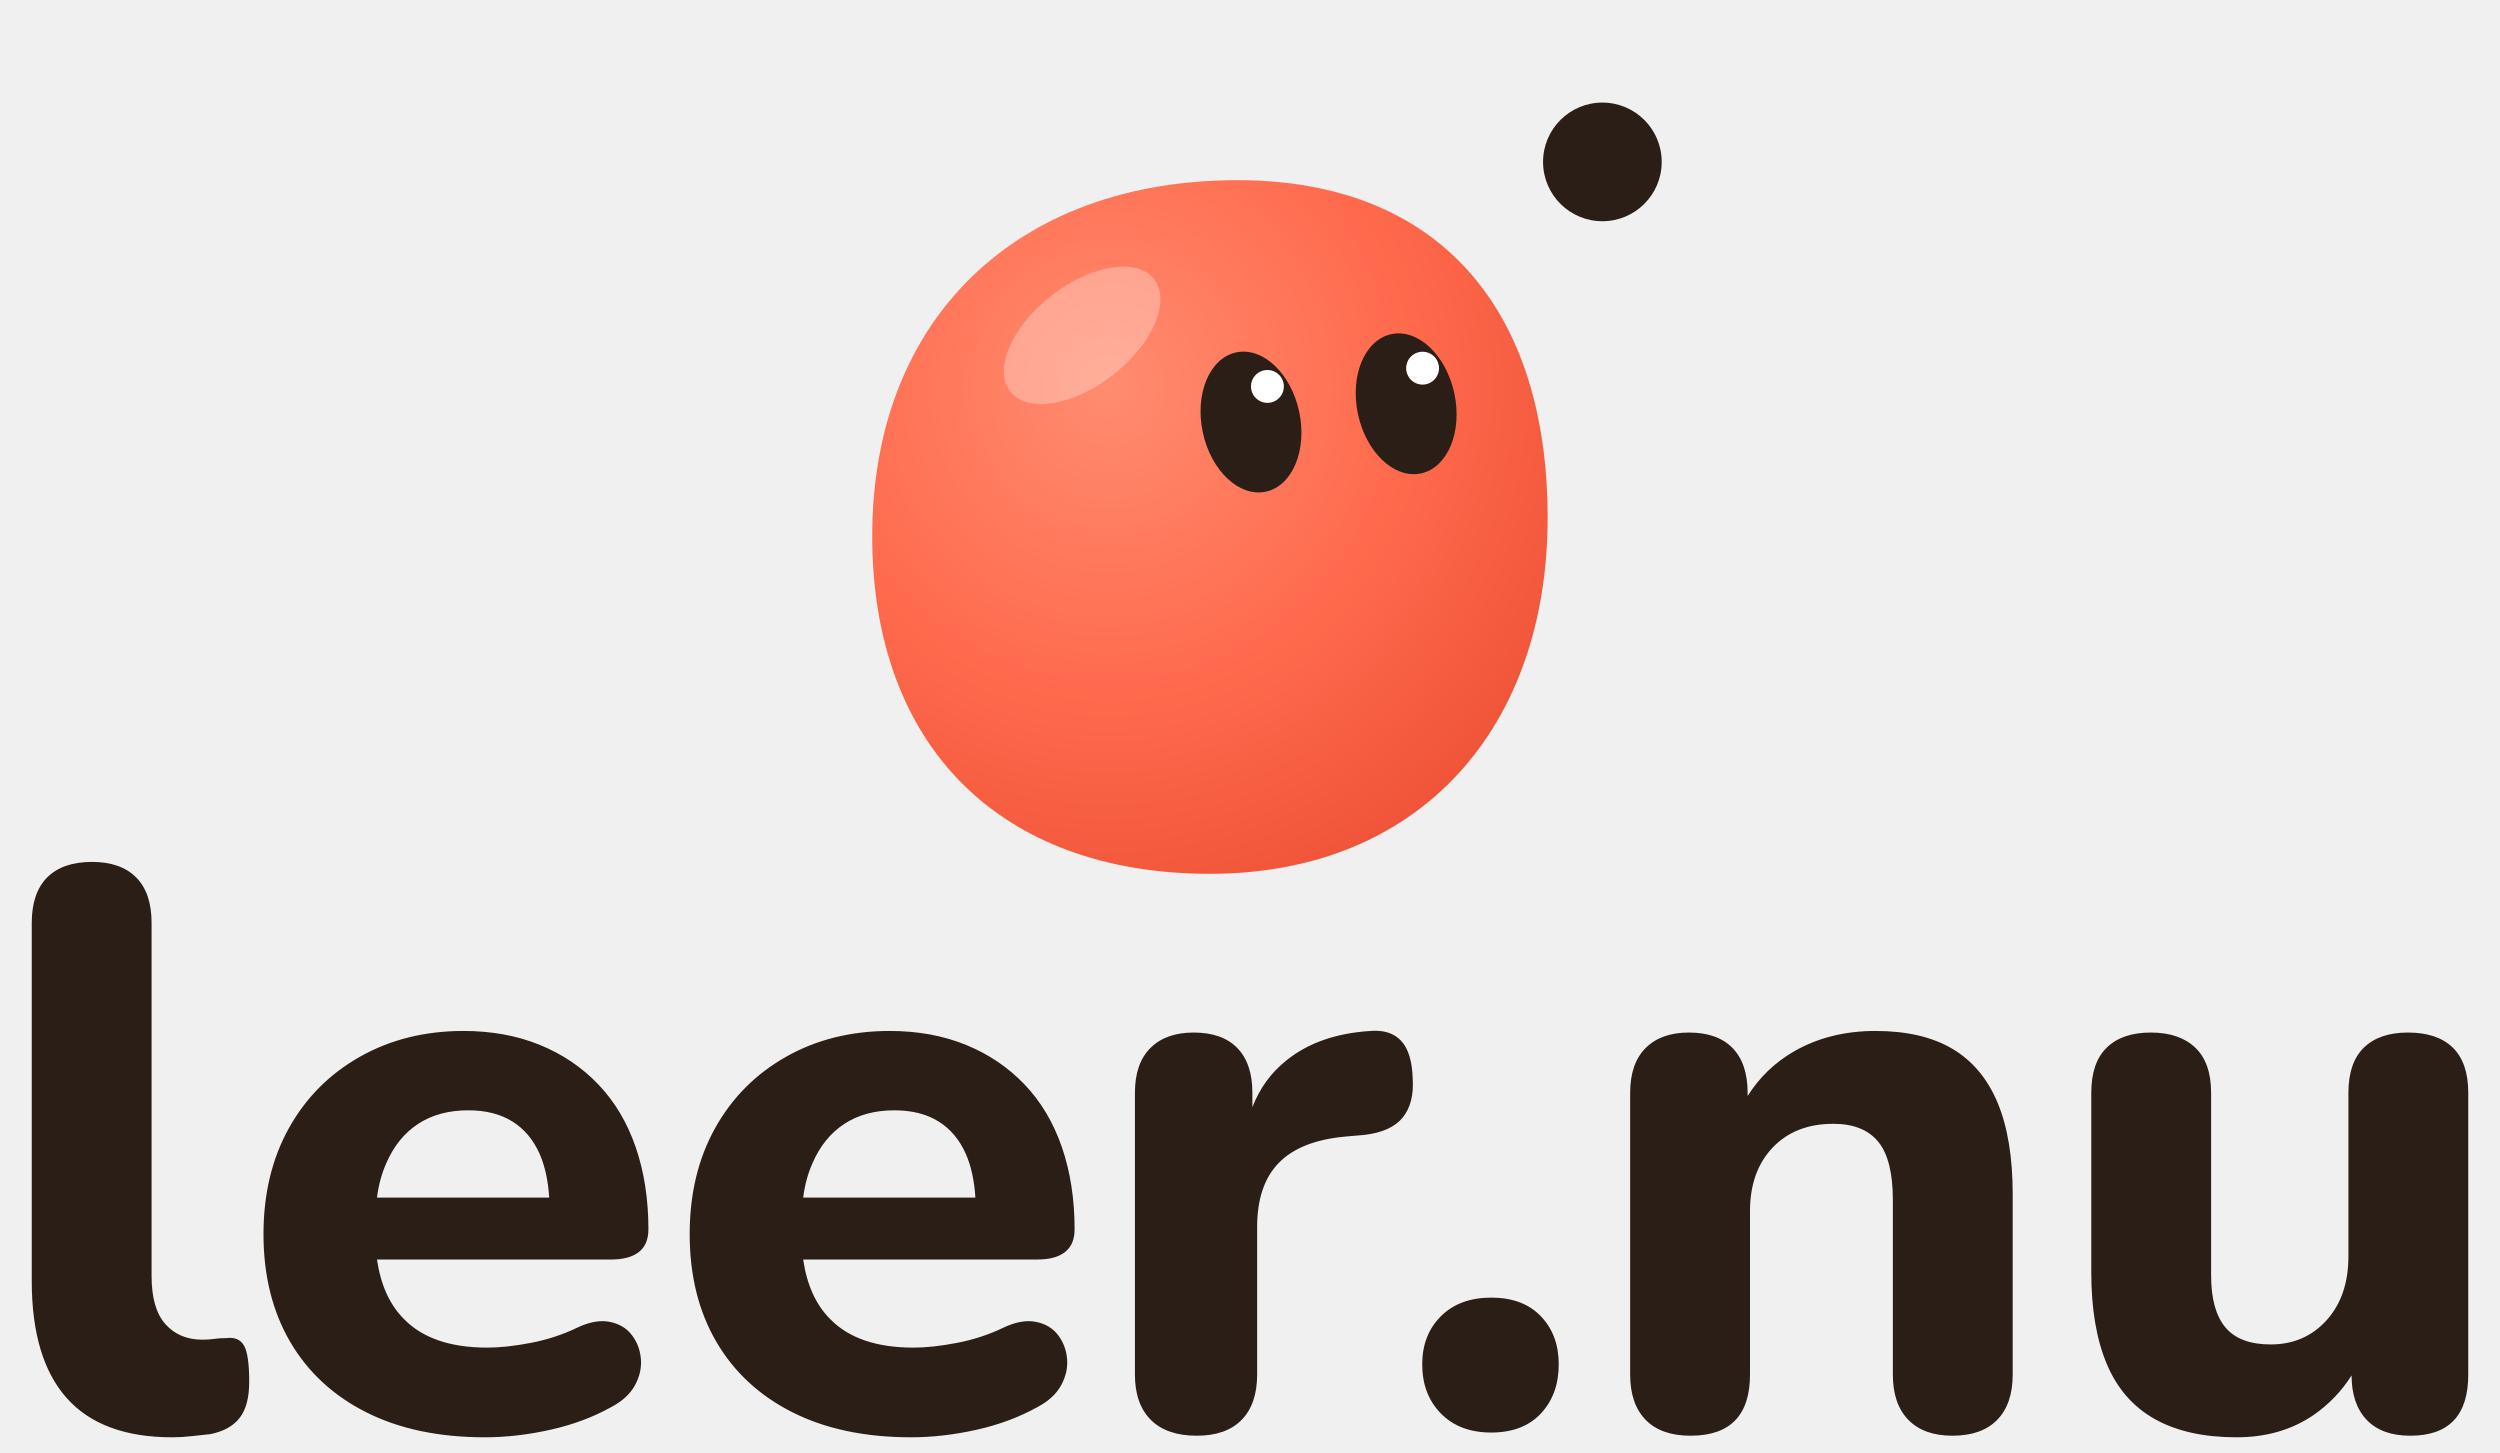
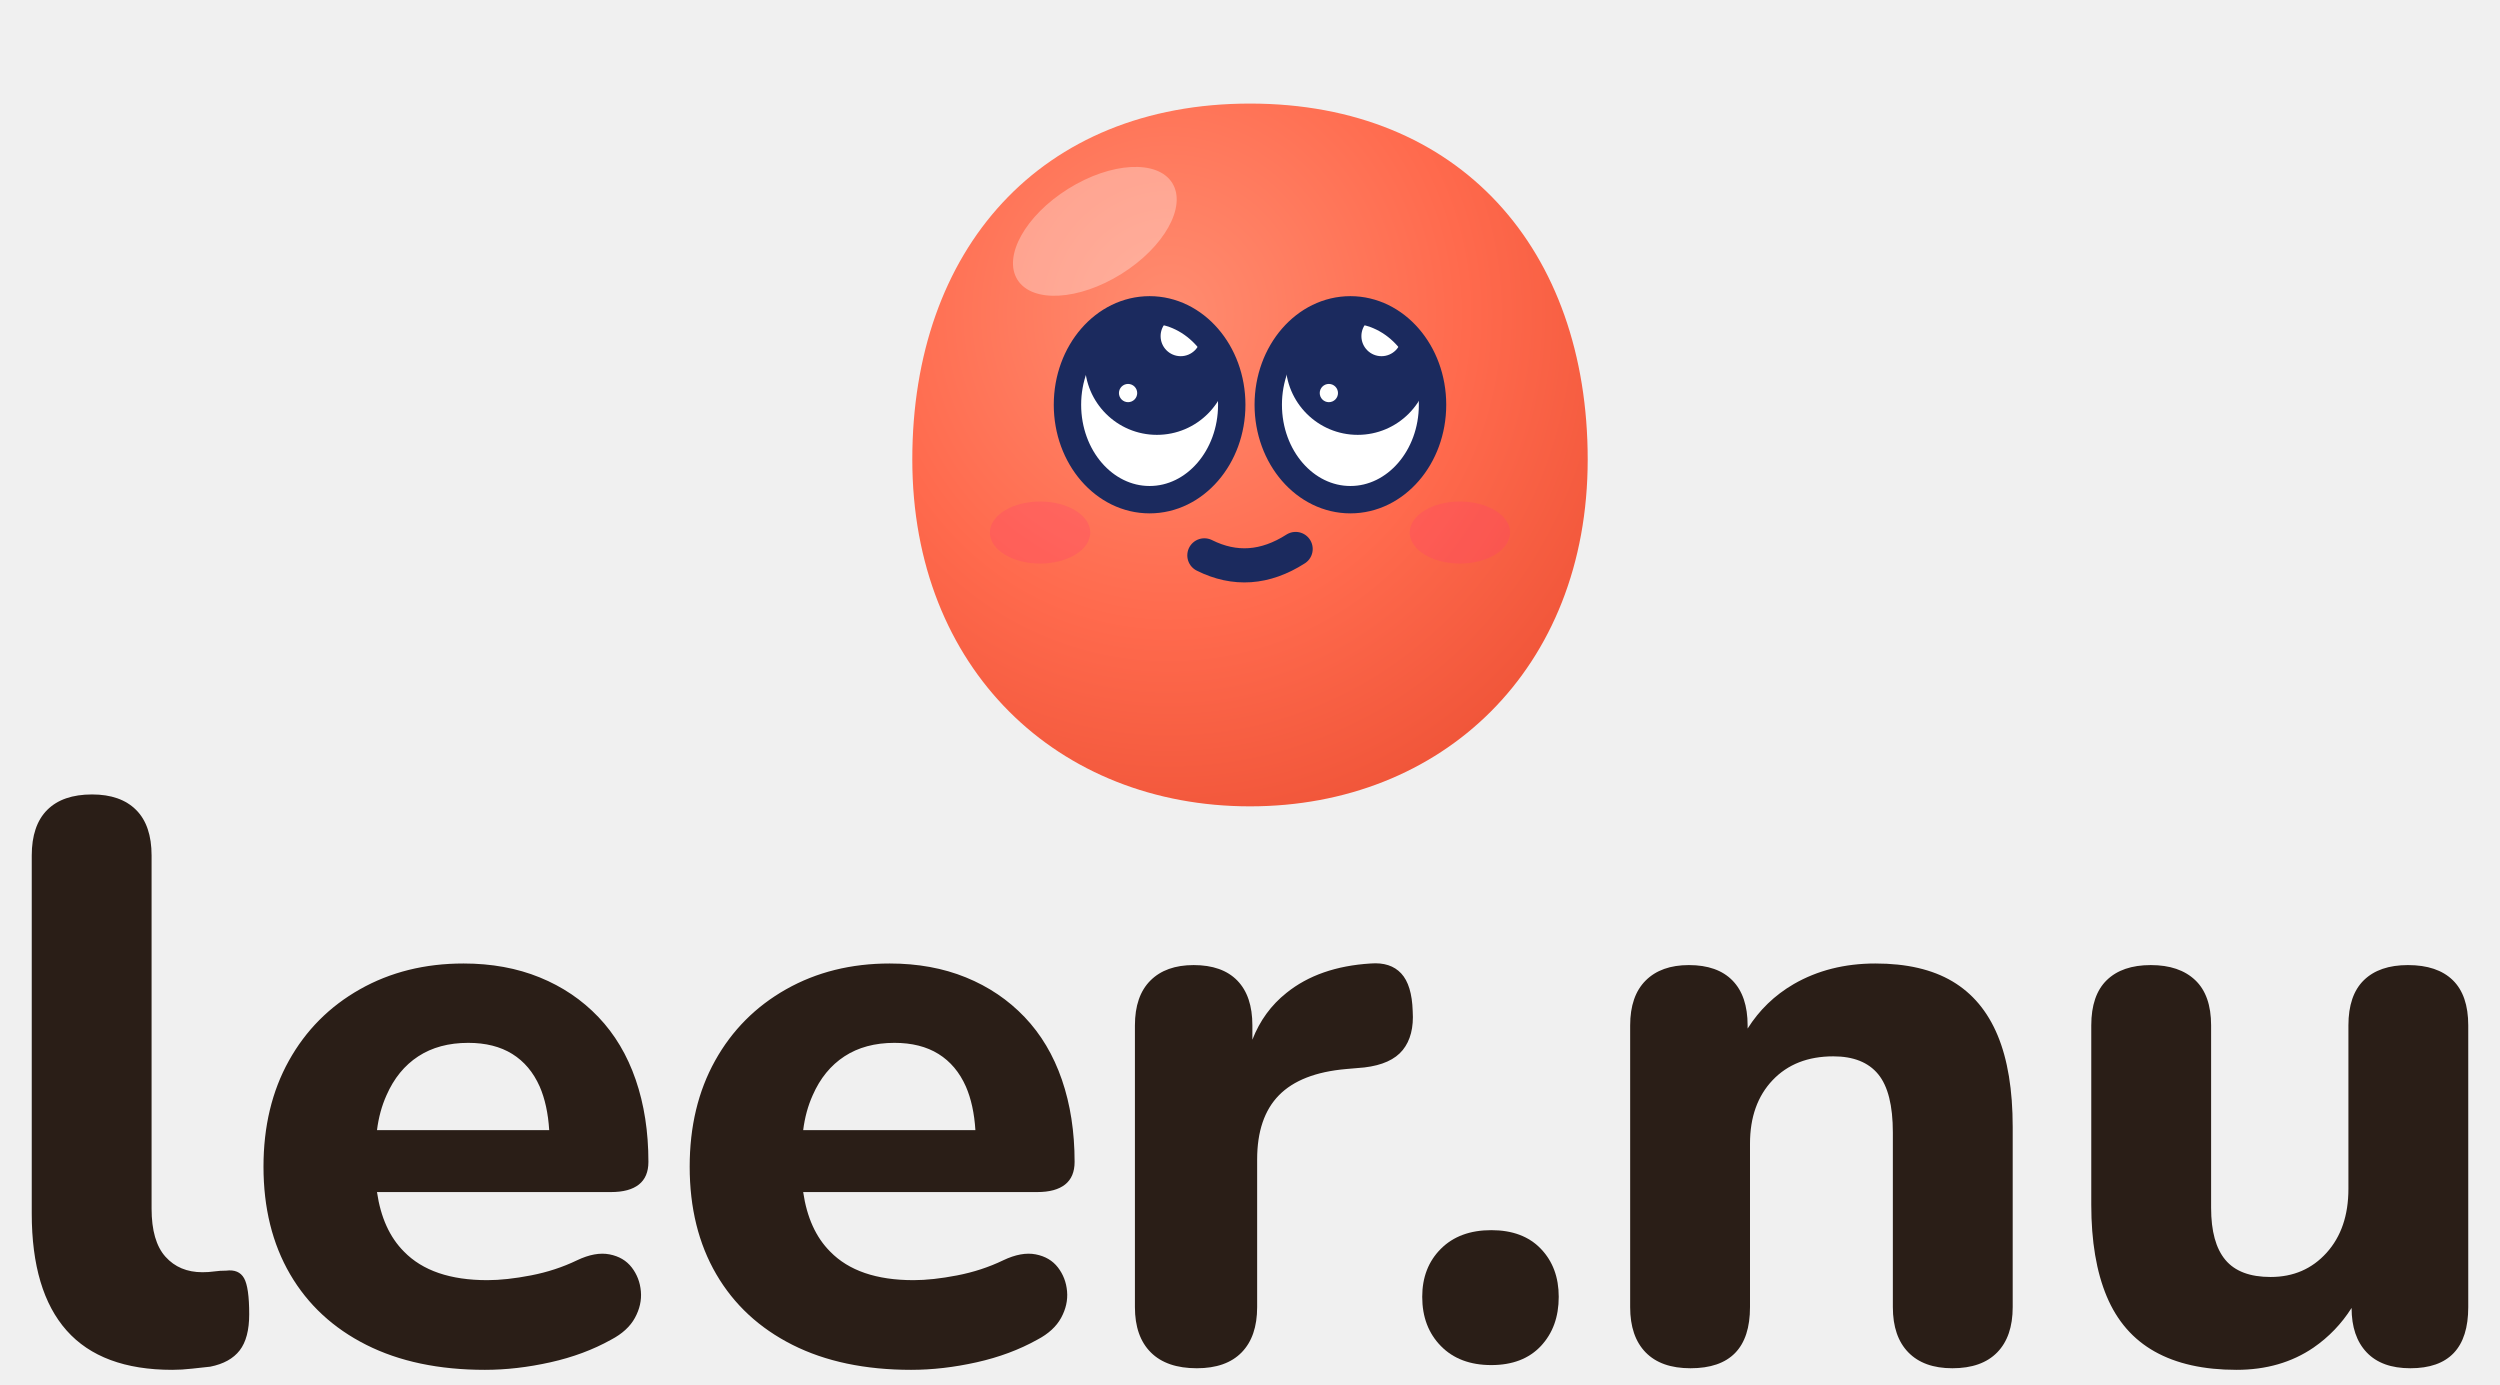
- <svg xmlns="http://www.w3.org/2000/svg" viewBox="-40 -1800 3150 1830" role="img" aria-label="leer.nu">
-   <g transform="translate(990 -1780) scale(11.5)">
+ <svg xmlns="http://www.w3.org/2000/svg" viewBox="-40 -1715 3150 1745" role="img" aria-label="leer.nu">
+   <g transform="translate(960 -1780) scale(11.5)">
    <defs>
-       <radialGradient id="lg5" cx="35%" cy="30%" r="80%">
+       <radialGradient id="b4" cx="38%" cy="30%" r="80%">
        <stop offset="0" stop-color="#FF8C70" />
        <stop offset=".55" stop-color="#FF6A4D" />
        <stop offset="1" stop-color="#EE5236" />
      </radialGradient>
    </defs>
-     <path d="M46 18C68 18 80 32 80 55C80 78 66 94 43 94C20 94 6 80 6 57C6 33 22 18 46 18Z" fill="url(#lg5)" />
-     <ellipse cx="29" cy="35" rx="10" ry="5.5" transform="rotate(-38 29 35)" fill="#fff" opacity=".3" />
-     <g class="eyes">
-       <ellipse cx="47.5" cy="44.5" rx="5.4" ry="7.8" transform="rotate(-12 47.5 44.5)" fill="#2A1E17" />
-       <ellipse cx="64.5" cy="42.5" rx="5.4" ry="7.8" transform="rotate(-12 64.5 42.5)" fill="#2A1E17" />
-       <circle cx="49.3" cy="40.6" r="1.8" fill="#fff" />
-       <circle cx="66.3" cy="38.6" r="1.8" fill="#fff" />
+     <g class="lijf">
+       <path d="M50 17C73 17 87 33 87 56C87 79 71 94 50 94C29 94 13 79 13 56C13 33 27 17 50 17Z" fill="url(#b4)" />
+       <ellipse cx="33" cy="31" rx="10" ry="5.5" transform="rotate(-32 33 31)" fill="#fff" opacity=".32" />
+       <ellipse cx="27" cy="64" rx="5.5" ry="3.4" fill="#FF3D6E" opacity=".28" />
+       <ellipse cx="73" cy="64" rx="5.5" ry="3.4" fill="#FF3D6E" opacity=".28" />
+       <g class="face">
+         <g class="eye">
+           <clipPath id="o4_39">
+             <ellipse cx="39" cy="50" rx="9" ry="10.4" />
+           </clipPath>
+           <ellipse cx="39" cy="50" rx="9" ry="10.4" fill="#fff" />
+           <g clip-path="url(#o4_39)">
+             <g class="pupil">
+               <circle cx="39.8" cy="45.4" r="7.897" fill="#1B2A5E" />
+               <circle cx="42.406" cy="42.478" r="2.2" fill="#fff" />
+               <circle cx="36.641" cy="48.717" r="1" fill="#fff" />
+             </g>
+           </g>
+           <ellipse cx="39" cy="50" rx="9" ry="10.4" fill="none" stroke="#1B2A5E" stroke-width="3" />
+         </g>
+         <g class="eye">
+           <clipPath id="o4_61">
+             <ellipse cx="61" cy="50" rx="9" ry="10.4" />
+           </clipPath>
+           <ellipse cx="61" cy="50" rx="9" ry="10.4" fill="#fff" />
+           <g clip-path="url(#o4_61)">
+             <g class="pupil">
+               <circle cx="61.8" cy="45.4" r="7.897" fill="#1B2A5E" />
+               <circle cx="64.406" cy="42.478" r="2.2" fill="#fff" />
+               <circle cx="58.641" cy="48.717" r="1" fill="#fff" />
+             </g>
+           </g>
+           <ellipse cx="61" cy="50" rx="9" ry="10.4" fill="none" stroke="#1B2A5E" stroke-width="3" />
+         </g>
+         <path d="M45 66.5 Q50 69 55 65.8" fill="none" stroke="#1B2A5E" stroke-width="3.74" stroke-linecap="round" stroke-linejoin="round" />
+       </g>
    </g>
-     <circle class="tdot" cx="86" cy="16" r="6.5" fill="#2A1E17" />
  </g>
  <path d="M177 11Q88 11 44.0 -38.5Q0 -88 0 -186V-637Q0 -675 19.5 -694.5Q39 -714 76 -714Q112 -714 131.5 -694.5Q151 -675 151 -637V-192Q151 -151 168.5 -131.5Q186 -112 215 -112Q223 -112 230.0 -113.0Q237 -114 245 -114Q261 -116 267.5 -104.5Q274 -93 274 -59Q274 -29 262.0 -13.5Q250 2 225 7Q215 8 202.0 9.5Q189 11 177 11ZM571 11Q484 11 421.5 -20.5Q359 -52 325.5 -109.5Q292 -167 292 -245Q292 -321 324.0 -378.5Q356 -436 413.5 -468.5Q471 -501 544 -501Q597 -501 640.0 -483.5Q683 -466 714.0 -433.5Q745 -401 761.0 -354.5Q777 -308 777 -251Q777 -232 765.0 -222.5Q753 -213 730 -213H435Q442 -165 469 -138Q504 -102 574 -102Q598 -102 629.0 -108.0Q660 -114 687 -127Q710 -138 728.0 -134.5Q746 -131 756.0 -118.0Q766 -105 767.5 -88.0Q769 -71 760.0 -54.5Q751 -38 730 -27Q696 -8 653.5 1.5Q611 11 571 11ZM435 -291H652Q650 -323 640 -346Q628 -373 605.5 -387.0Q583 -401 550 -401Q513 -401 487.0 -384.0Q461 -367 447 -335Q438 -315 435 -291ZM1108 11Q1021 11 958.5 -20.5Q896 -52 862.5 -109.5Q829 -167 829 -245Q829 -321 861.0 -378.5Q893 -436 950.5 -468.5Q1008 -501 1081 -501Q1134 -501 1177.0 -483.5Q1220 -466 1251.0 -433.5Q1282 -401 1298.0 -354.5Q1314 -308 1314 -251Q1314 -232 1302.0 -222.5Q1290 -213 1267 -213H972Q979 -165 1006 -138Q1041 -102 1111 -102Q1135 -102 1166.0 -108.0Q1197 -114 1224 -127Q1247 -138 1265.0 -134.5Q1283 -131 1293.0 -118.0Q1303 -105 1304.5 -88.0Q1306 -71 1297.0 -54.5Q1288 -38 1267 -27Q1233 -8 1190.5 1.5Q1148 11 1108 11ZM972 -291H1189Q1187 -323 1177 -346Q1165 -373 1142.5 -387.0Q1120 -401 1087 -401Q1050 -401 1024.0 -384.0Q998 -367 984 -335Q975 -315 972 -291ZM1468 9Q1430 9 1410.0 -11.0Q1390 -31 1390 -68V-423Q1390 -460 1409.5 -479.5Q1429 -499 1464 -499Q1500 -499 1519.0 -479.5Q1538 -460 1538 -423V-405Q1552 -441 1581 -464Q1622 -497 1687 -501Q1712 -503 1725.5 -488.5Q1739 -474 1740 -441Q1742 -410 1727.5 -392.0Q1713 -374 1679 -370L1656 -368Q1599 -363 1571.5 -335.0Q1544 -307 1544 -254V-68Q1544 -31 1524.5 -11.0Q1505 9 1468 9ZM2090 9Q2053 9 2033.5 -11.0Q2014 -31 2014 -68V-423Q2014 -460 2033.5 -479.5Q2053 -499 2088 -499Q2124 -499 2143.0 -479.5Q2162 -460 2162 -423V-419Q2184 -454 2220 -475Q2265 -501 2323 -501Q2382 -501 2420.0 -478.5Q2458 -456 2477.0 -410.5Q2496 -365 2496 -295V-68Q2496 -31 2476.5 -11.0Q2457 9 2420 9Q2384 9 2364.5 -11.0Q2345 -31 2345 -68V-288Q2345 -339 2326.5 -361.5Q2308 -384 2270 -384Q2222 -384 2193.5 -354.0Q2165 -324 2165 -274V-68Q2165 9 2090 9ZM2778 11Q2716 11 2675.0 -12.0Q2634 -35 2614.5 -81.5Q2595 -128 2595 -197V-423Q2595 -461 2614.5 -480.0Q2634 -499 2670.0 -499.0Q2706 -499 2726.0 -480.0Q2746 -461 2746 -423V-193Q2746 -149 2764.0 -127.5Q2782 -106 2821 -106Q2864 -106 2891.5 -136.5Q2919 -167 2919 -217V-423Q2919 -461 2938.5 -480.0Q2958 -499 2994 -499Q3031 -499 3050.5 -480.0Q3070 -461 3070 -423V-68Q3070 9 2997 9Q2961 9 2942 -11Q2923 -31 2923 -67Q2904 -37 2875 -17Q2834 11 2778 11Z" fill="#2A1E17" />
  <path class="wdot" d="M1839 5Q1799 5 1775.5 -19.0Q1752 -43 1752 -81Q1752 -118 1775.5 -141.5Q1799 -165 1839 -165Q1879 -165 1901.5 -141.5Q1924 -118 1924 -81Q1924 -43 1901.5 -19.0Q1879 5 1839 5Z" fill="#2A1E17" />
</svg>
